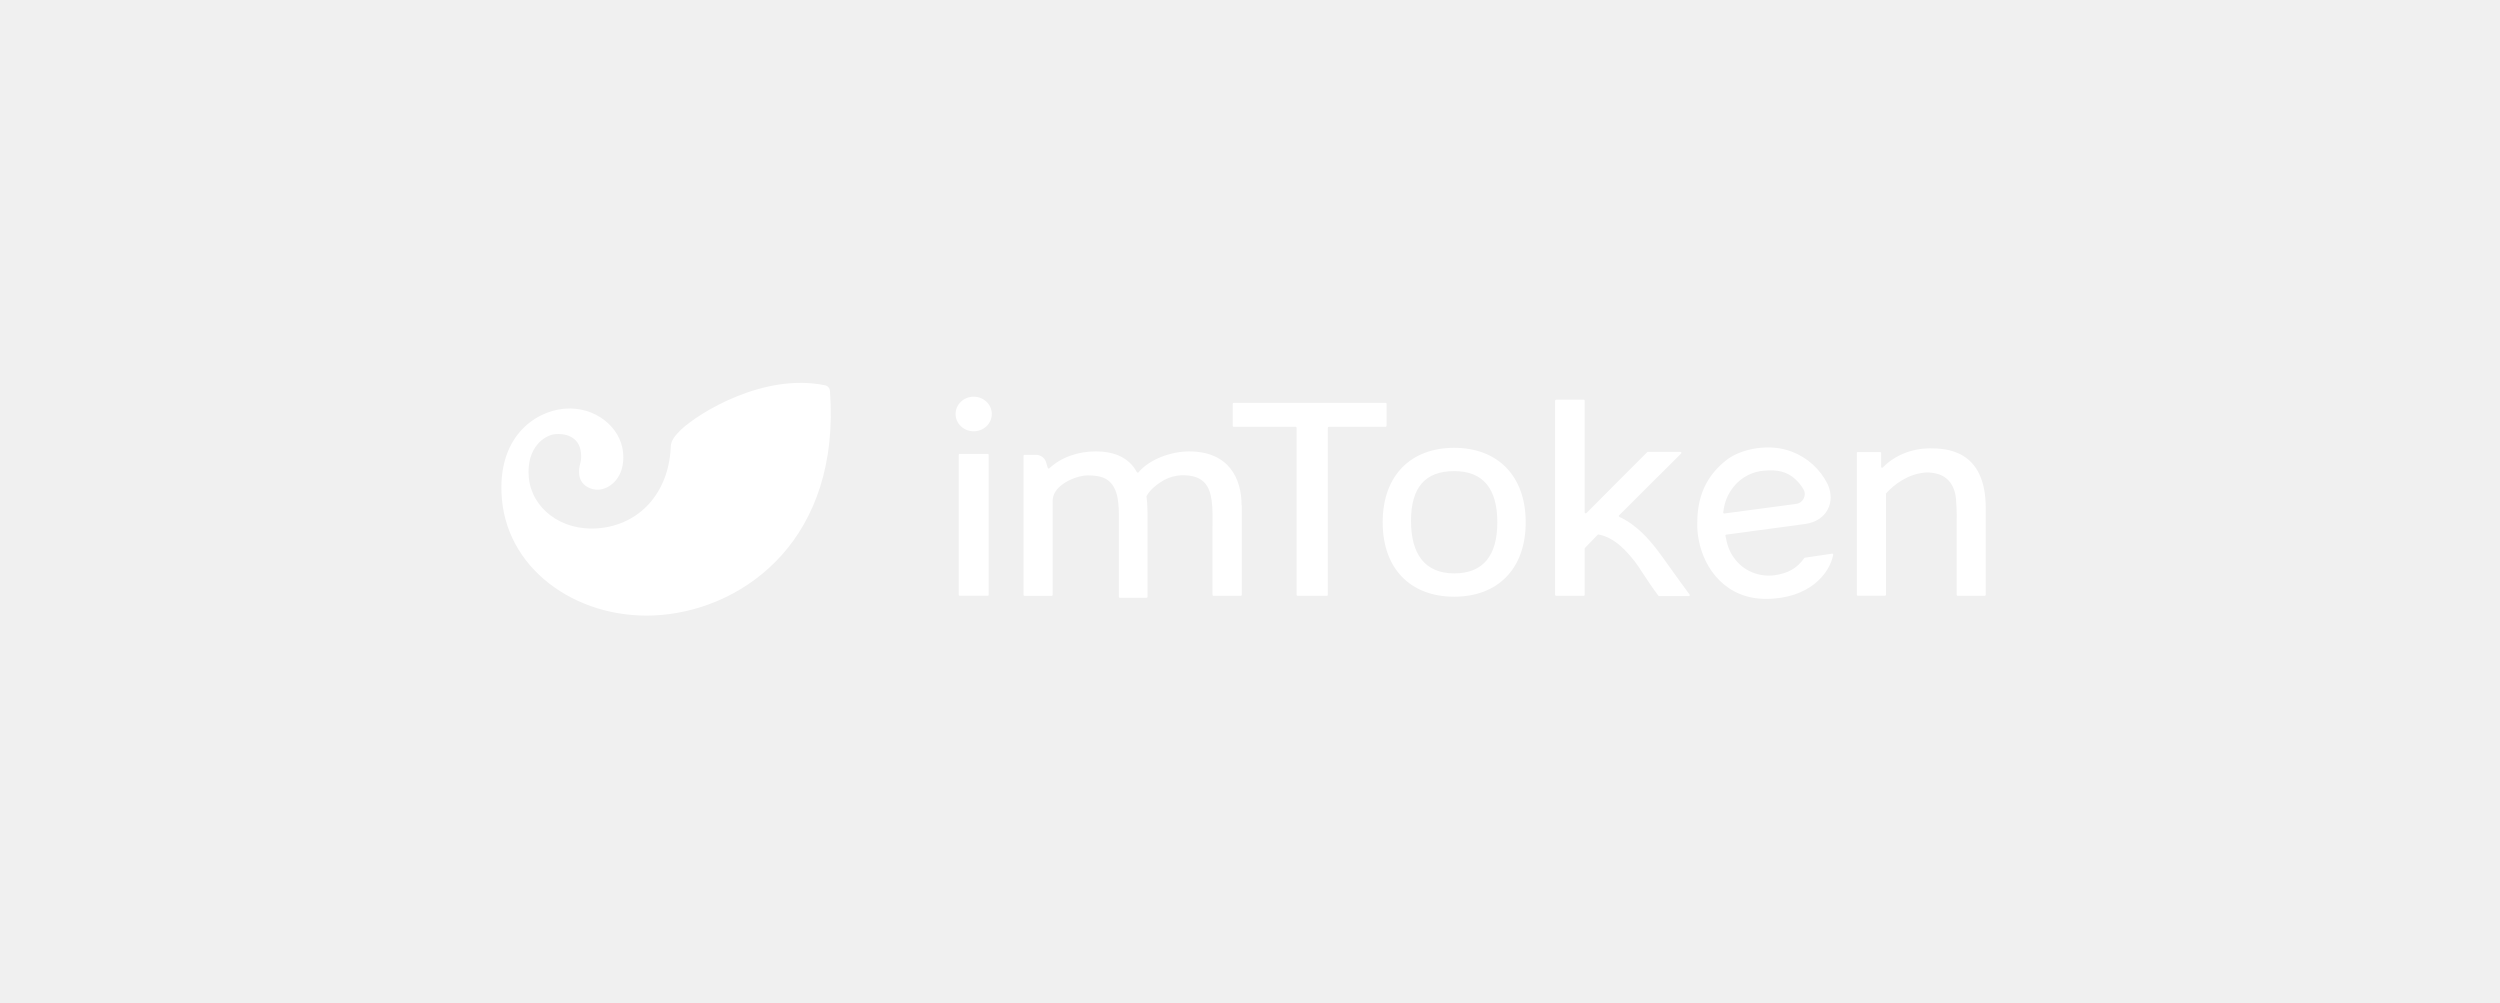
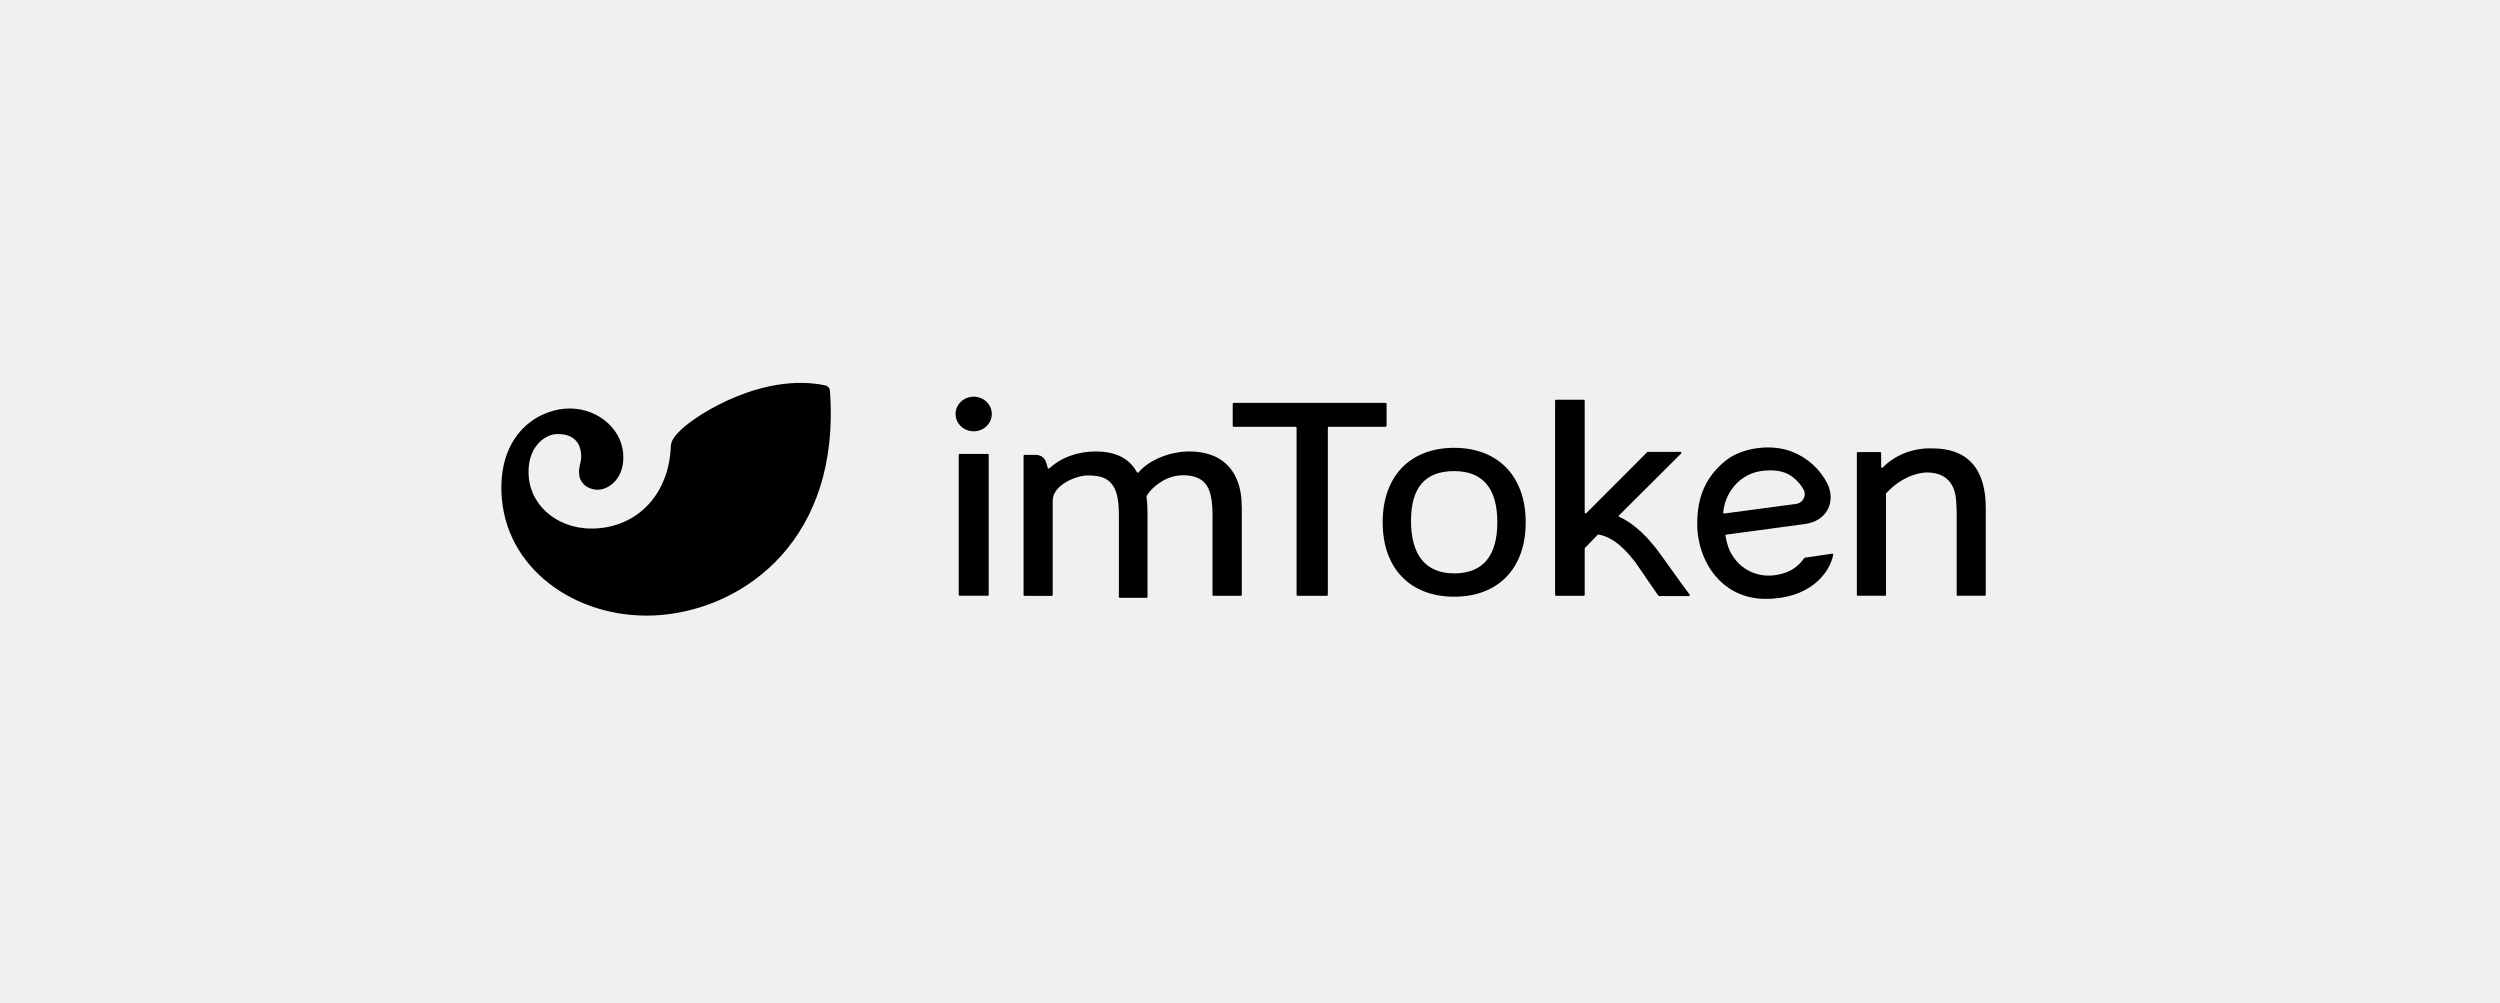
- <svg xmlns="http://www.w3.org/2000/svg" width="167" height="67" viewBox="0 0 167 67" fill="none">
-   <path d="M55.441 26.109C56.167 35.938 49.848 40.584 44.184 41.08C38.918 41.54 33.961 38.304 33.526 33.333C33.168 29.225 35.706 27.477 37.701 27.302C39.752 27.123 41.476 28.537 41.625 30.25C41.77 31.897 40.742 32.646 40.027 32.709C39.462 32.758 38.751 32.415 38.687 31.678C38.632 31.046 38.872 30.959 38.813 30.287C38.709 29.09 37.665 28.95 37.093 29C36.402 29.06 35.147 29.867 35.323 31.878C35.5 33.907 37.445 35.51 39.994 35.287C42.746 35.046 44.661 32.904 44.805 29.9C44.804 29.741 44.837 29.583 44.903 29.438L44.904 29.434C44.934 29.372 44.969 29.311 45.008 29.254C45.067 29.166 45.142 29.069 45.239 28.962C45.24 28.959 45.24 28.959 45.242 28.959C45.313 28.88 45.398 28.793 45.494 28.701C46.696 27.567 51.025 24.892 55.118 25.739C55.205 25.758 55.283 25.804 55.341 25.87C55.399 25.937 55.434 26.021 55.441 26.109Z" fill="url(#paint0_linear)" />
-   <path d="M65.98 30.321H64.108C64.072 30.321 64.043 30.351 64.043 30.386V39.732C64.043 39.768 64.072 39.797 64.108 39.797H65.98C66.016 39.797 66.045 39.768 66.045 39.732V30.386C66.045 30.351 66.016 30.321 65.98 30.321Z" fill="white" />
-   <path d="M92.623 26.974V28.448C92.622 28.465 92.615 28.48 92.603 28.492C92.591 28.504 92.575 28.51 92.558 28.51H88.764C88.747 28.51 88.731 28.516 88.718 28.528C88.706 28.54 88.699 28.556 88.699 28.573V39.738C88.698 39.746 88.697 39.755 88.693 39.762C88.69 39.77 88.685 39.777 88.678 39.783C88.672 39.788 88.665 39.793 88.657 39.796C88.649 39.799 88.641 39.8 88.633 39.8H86.677C86.66 39.8 86.644 39.794 86.632 39.783C86.619 39.771 86.612 39.755 86.612 39.739V28.573C86.611 28.556 86.604 28.54 86.592 28.528C86.579 28.516 86.563 28.51 86.546 28.51H82.41C82.393 28.51 82.377 28.504 82.365 28.492C82.353 28.48 82.346 28.465 82.345 28.448V26.974C82.346 26.958 82.353 26.942 82.365 26.93C82.377 26.919 82.393 26.912 82.41 26.912H92.552C92.57 26.911 92.588 26.917 92.601 26.929C92.608 26.934 92.613 26.941 92.617 26.949C92.621 26.957 92.622 26.966 92.623 26.974ZM82.932 33.754L82.952 33.758V39.738C82.951 39.755 82.944 39.77 82.932 39.782C82.92 39.794 82.904 39.8 82.888 39.8H81.061C81.053 39.8 81.044 39.799 81.036 39.796C81.028 39.793 81.021 39.788 81.015 39.783C81.009 39.777 81.004 39.77 81.001 39.762C80.997 39.755 80.995 39.746 80.995 39.738V35.152C80.995 34.957 80.999 34.762 80.999 34.57C80.999 34.471 80.999 34.375 80.995 34.279C80.995 34.001 80.977 33.723 80.94 33.446C80.802 32.45 80.396 31.727 78.951 31.746C78.533 31.76 78.124 31.87 77.755 32.069C77.327 32.319 76.852 32.665 76.585 33.149C76.627 33.468 76.649 33.789 76.65 34.11V34.12C76.65 34.174 76.654 34.227 76.654 34.276V39.869C76.653 39.886 76.646 39.902 76.634 39.914C76.622 39.925 76.605 39.932 76.588 39.931H74.806C74.789 39.932 74.773 39.925 74.761 39.914C74.748 39.902 74.741 39.886 74.741 39.869V35.146C74.741 34.105 74.796 33.02 74.28 32.349C73.968 31.946 73.525 31.757 72.66 31.757C72.307 31.757 71.846 31.882 71.493 32.051C71.251 32.163 71.025 32.306 70.822 32.474C70.531 32.731 70.319 33.063 70.319 33.44V39.741C70.318 39.757 70.311 39.773 70.299 39.785C70.287 39.796 70.271 39.803 70.255 39.803H68.435C68.419 39.803 68.403 39.796 68.391 39.785C68.379 39.773 68.372 39.757 68.371 39.741V30.445C68.372 30.428 68.379 30.413 68.391 30.401C68.403 30.389 68.419 30.383 68.435 30.383H69.201C69.511 30.383 69.784 30.577 69.871 30.862L69.987 31.238C69.987 31.264 70.003 31.285 70.027 31.295C70.052 31.304 70.079 31.298 70.098 31.282C70.908 30.518 72.067 30.153 73.192 30.153C74.359 30.153 75.114 30.505 75.605 31.053L75.554 30.987C75.704 31.158 75.835 31.342 75.945 31.539C75.95 31.548 75.957 31.556 75.966 31.562C75.975 31.569 75.986 31.572 75.997 31.573C76.007 31.574 76.018 31.573 76.028 31.569C76.039 31.565 76.048 31.558 76.055 31.55C76.793 30.663 78.251 30.154 79.424 30.154C82.098 30.154 82.938 31.973 82.938 33.751L82.931 33.754H82.932ZM112.814 39.816H110.829C110.819 39.816 110.809 39.813 110.8 39.809C110.791 39.805 110.783 39.798 110.777 39.79C110.028 38.797 109.472 37.838 109.226 37.535L109.181 37.48C108.773 36.974 107.933 35.907 106.781 35.707C106.771 35.705 106.76 35.706 106.751 35.709C106.741 35.712 106.732 35.718 106.724 35.725L105.876 36.6C105.87 36.606 105.865 36.612 105.862 36.62C105.859 36.627 105.857 36.635 105.857 36.643V39.737C105.857 39.754 105.849 39.769 105.837 39.781C105.825 39.792 105.809 39.799 105.792 39.798H103.944C103.928 39.798 103.912 39.792 103.9 39.781C103.888 39.769 103.881 39.753 103.88 39.737V26.763C103.881 26.746 103.888 26.73 103.9 26.718C103.912 26.707 103.928 26.7 103.944 26.7H105.792C105.829 26.7 105.857 26.728 105.857 26.763V34.234C105.858 34.259 105.874 34.28 105.898 34.289C105.922 34.298 105.948 34.295 105.967 34.278L110.032 30.204C110.044 30.192 110.06 30.186 110.078 30.186H112.257C112.283 30.186 112.305 30.201 112.315 30.224C112.32 30.235 112.321 30.247 112.319 30.259C112.317 30.271 112.311 30.282 112.303 30.29L108.152 34.428C108.145 34.435 108.14 34.443 108.137 34.453C108.134 34.462 108.133 34.472 108.135 34.482C108.139 34.5 108.152 34.518 108.17 34.526C109.367 35.075 110.197 36.104 110.583 36.582L110.626 36.636C110.956 37.043 112.057 38.642 112.871 39.723C112.877 39.732 112.88 39.743 112.88 39.754C112.88 39.765 112.877 39.775 112.871 39.785C112.865 39.794 112.857 39.802 112.848 39.807C112.838 39.813 112.827 39.816 112.816 39.816H112.814Z" fill="white" />
-   <path d="M65.042 28.811C65.71 28.811 66.252 28.293 66.252 27.655C66.252 27.017 65.71 26.499 65.042 26.499C64.374 26.499 63.832 27.017 63.832 27.655C63.832 28.293 64.374 28.811 65.042 28.811Z" fill="white" />
-   <path d="M97.141 29.914C94.254 29.914 92.363 31.752 92.363 34.887C92.363 38.033 94.262 39.86 97.141 39.86C100.019 39.86 101.917 38.032 101.917 34.888C101.917 31.757 100.012 29.914 97.141 29.914ZM97.141 38.302C95.191 38.302 94.255 37.024 94.255 34.793C94.255 32.575 95.191 31.47 97.141 31.47C99.092 31.47 100.021 32.666 100.021 34.885C100.021 37.104 99.085 38.302 97.141 38.302ZM118.545 38.426C117.501 38.566 116.463 38.133 115.862 37.305C115.541 36.892 115.372 36.413 115.257 35.785C115.256 35.777 115.256 35.769 115.258 35.761C115.26 35.753 115.264 35.745 115.269 35.739C115.279 35.725 115.294 35.717 115.311 35.714L120.584 35.003C122.03 34.799 122.635 33.551 122.089 32.346C121.591 31.341 120.731 30.562 119.682 30.166C118.25 29.611 116.325 29.935 115.298 30.753C113.928 31.844 113.461 33.157 113.388 34.553C113.379 34.709 113.375 34.865 113.375 35.02C113.375 35.343 113.403 35.666 113.46 35.984C113.821 38.076 115.358 39.997 117.932 40.006C120.846 40.015 122.222 38.323 122.458 37.055C122.459 37.046 122.458 37.036 122.455 37.027C122.452 37.018 122.446 37.01 122.439 37.003C122.432 36.996 122.424 36.991 122.414 36.988C122.404 36.984 122.394 36.983 122.384 36.985L120.568 37.254C120.558 37.255 120.55 37.259 120.542 37.264C120.534 37.27 120.527 37.277 120.522 37.285C120.023 37.977 119.442 38.294 118.545 38.426ZM115.82 32.496C116.073 32.187 116.386 31.934 116.741 31.751C117.096 31.569 117.484 31.462 117.883 31.437C118.704 31.371 119.369 31.482 119.952 32.033C120.161 32.23 120.339 32.455 120.479 32.701C120.69 33.065 120.466 33.593 119.988 33.658L115.184 34.302C115.175 34.304 115.165 34.303 115.155 34.3C115.145 34.297 115.137 34.292 115.129 34.286C115.123 34.279 115.117 34.271 115.114 34.263C115.111 34.254 115.11 34.245 115.111 34.235C115.194 33.525 115.416 33.002 115.82 32.496ZM132.648 33.929V39.735C132.647 39.752 132.64 39.768 132.628 39.779C132.616 39.791 132.6 39.798 132.583 39.798H130.772C130.764 39.798 130.756 39.796 130.748 39.793C130.74 39.79 130.733 39.786 130.726 39.78C130.72 39.774 130.715 39.767 130.712 39.76C130.709 39.752 130.707 39.744 130.706 39.735V34.909C130.706 34.909 130.729 34.094 130.661 33.334C130.611 32.8 130.426 32.283 130 31.946C129.394 31.465 128.538 31.572 128.538 31.572C127.474 31.682 126.558 32.32 125.985 32.963L125.952 33L125.985 32.987V39.733C125.985 39.75 125.978 39.766 125.966 39.778C125.953 39.79 125.937 39.796 125.92 39.796H124.104C124.095 39.796 124.087 39.795 124.079 39.792C124.071 39.789 124.064 39.784 124.058 39.778C124.052 39.773 124.047 39.766 124.043 39.758C124.04 39.75 124.038 39.742 124.038 39.733V30.259C124.038 30.242 124.045 30.226 124.057 30.215C124.07 30.203 124.086 30.196 124.103 30.197H125.594C125.63 30.197 125.66 30.224 125.66 30.259V31.188C125.66 31.212 125.676 31.233 125.701 31.243C125.725 31.252 125.751 31.247 125.77 31.23C126.539 30.431 127.702 29.95 128.92 29.95C129.929 29.952 132.647 29.992 132.647 33.929H132.648Z" fill="white" />
+ <svg xmlns="http://www.w3.org/2000/svg" width="167" height="67" fill="none">
+   <path d="M55.441 26.109c.726 9.829-5.593 14.475-11.257 14.971-5.266.46-10.223-2.775-10.658-7.747-.359-4.107 2.18-5.856 4.174-6.03 2.051-.18 3.775 1.235 3.925 2.948.144 1.647-.883 2.396-1.598 2.459-.565.05-1.276-.294-1.34-1.03-.055-.633.185-.719.127-1.392-.105-1.197-1.149-1.337-1.72-1.287-.692.061-1.947.868-1.771 2.879.177 2.028 2.122 3.631 4.672 3.408 2.751-.24 4.667-2.383 4.811-5.387a1.09 1.09 0 0 1 .098-.461l.001-.004c.03-.063.064-.123.104-.181.059-.088.134-.185.231-.292a4.72 4.72 0 0 1 .255-.261c1.202-1.134 5.53-3.808 9.624-2.962a.41.41 0 0 1 .323.37z" fill="url(#A)" />
+   <path d="M65.98 30.321h-1.872c-.036 0-.065.029-.065.065v9.346c0 .036.029.065.065.065h1.872c.036 0 .065-.029.065-.065v-9.346c0-.036-.029-.065-.065-.065zm26.643-3.346v1.473c-.001.017-.008.033-.02.044s-.028.018-.045.018h-3.794c-.017 0-.033.006-.045.018s-.019.028-.02.045v11.165c0 .008-.002.017-.006.025s-.008.015-.014.02-.013.01-.021.013-.016.004-.025.004h-1.956c-.017 0-.033-.006-.045-.017s-.019-.027-.02-.044V28.573c-.001-.017-.008-.033-.02-.045s-.029-.018-.045-.018H82.41c-.017 0-.033-.007-.045-.018s-.019-.027-.02-.044v-1.473c.001-.017.008-.033.02-.044s.028-.018.045-.018h10.142c.018-.001.037.005.05.017.007.006.012.013.015.021s.006.017.006.025zm-9.691 6.78l.02.004v5.98c-.001.017-.007.033-.019.044s-.028.018-.045.018h-1.827c-.008 0-.017-.001-.025-.004s-.015-.008-.021-.013-.011-.013-.014-.02-.005-.016-.006-.025v-4.586l.004-.582-.004-.291a6.34 6.34 0 0 0-.055-.833c-.138-.996-.544-1.719-1.989-1.7a2.7 2.7 0 0 0-1.195.323c-.428.249-.904.596-1.171 1.08a7.45 7.45 0 0 1 .065.962v.01l.004.156v5.593c-.001.017-.008.033-.02.045s-.028.018-.045.018h-1.782c-.017 0-.033-.006-.045-.018s-.019-.028-.02-.045v-4.723c0-1.041.055-2.126-.46-2.797-.312-.403-.755-.592-1.62-.592-.353 0-.814.125-1.167.294-.242.113-.468.255-.671.424-.291.257-.503.588-.503.965v6.301c-.001.017-.007.032-.019.044s-.028.018-.045.018h-1.819c-.017 0-.033-.007-.045-.018s-.019-.027-.019-.044v-9.295c.001-.017.007-.032.019-.044s.028-.018.045-.018h.766c.31 0 .582.195.67.479l.116.376c0 .026.017.048.04.057s.052.004.071-.013c.81-.764 1.97-1.128 3.094-1.128 1.167 0 1.922.351 2.413.9l-.051-.066a3.15 3.15 0 0 1 .391.551c.005.01.013.018.022.024s.019.01.03.011.022 0 .032-.005.019-.011.026-.019c.739-.886 2.196-1.395 3.37-1.395 2.673 0 3.514 1.818 3.514 3.596l-.007.004h.001zm29.882 6.062h-1.985c-.01 0-.02-.002-.029-.007s-.017-.011-.023-.019l-1.551-2.255-.045-.055c-.408-.506-1.248-1.572-2.4-1.773-.01-.002-.021-.001-.03.002s-.019.009-.027.016l-.848.875c-.006.006-.011.012-.014.02s-.005.015-.005.023v3.094c0 .017-.008.032-.02.044s-.028.018-.045.017h-1.848c-.016 0-.032-.006-.044-.018s-.019-.027-.02-.044V26.763c.001-.017.008-.033.02-.044s.028-.018.044-.018h1.848c.037 0 .065.027.065.062v7.471c.001.025.017.046.041.055s.05.005.069-.011l4.065-4.074c.012-.012.028-.018.046-.018h2.179c.026.001.048.016.058.038a.06.06 0 0 1 .004.035c-.002.012-.008.023-.016.031l-4.151 4.138c-.007.007-.012.016-.015.025s-.004.02-.002.029c.004.018.017.036.035.044 1.197.55 2.027 1.578 2.413 2.056l.043.054c.33.407 1.431 2.006 2.245 3.087.006.009.009.02.009.031s-.003.021-.009.031-.014.017-.023.023-.021.008-.032.009h-.002zM65.042 28.811c.668 0 1.21-.518 1.21-1.156s-.542-1.156-1.21-1.156-1.21.518-1.21 1.156.542 1.156 1.21 1.156zm32.099 1.103c-2.887 0-4.778 1.838-4.778 4.973 0 3.147 1.899 4.973 4.778 4.973s4.776-1.828 4.776-4.972c0-3.13-1.905-4.973-4.776-4.973zm0 8.388c-1.951 0-2.886-1.278-2.886-3.509 0-2.218.936-3.323 2.886-3.323s2.88 1.196 2.88 3.415-.936 3.417-2.88 3.417zm21.404.124c-1.044.14-2.082-.294-2.683-1.121-.321-.413-.49-.892-.605-1.52-.001-.008-.001-.016.001-.024s.006-.015.011-.022c.01-.013.025-.022.042-.025l5.273-.711c1.446-.204 2.051-1.452 1.505-2.657a4.44 4.44 0 0 0-2.407-2.181c-1.432-.554-3.357-.23-4.384.587-1.37 1.092-1.837 2.405-1.91 3.8l-.013.468a5.46 5.46 0 0 0 .085.963c.361 2.092 1.898 4.013 4.472 4.022 2.914.009 4.29-1.683 4.526-2.95.001-.01 0-.019-.003-.028s-.009-.017-.016-.024-.015-.012-.025-.015-.02-.004-.03-.003l-1.816.269c-.01.002-.018.005-.026.011s-.015.012-.02.02c-.499.693-1.08 1.009-1.977 1.141zm-2.725-5.93a2.9 2.9 0 0 1 2.063-1.058c.821-.066 1.486.045 2.069.596a2.86 2.86 0 0 1 .527.668c.211.363-.013.892-.491.957l-4.804.644c-.009.002-.019.001-.029-.002s-.018-.008-.026-.014-.012-.014-.015-.023-.004-.018-.003-.027a3.21 3.21 0 0 1 .709-1.739zm16.828 1.433v5.806c-.001.017-.008.033-.02.044s-.028.018-.045.018h-1.811c-.008 0-.016-.001-.024-.004s-.015-.008-.022-.013-.011-.013-.014-.02-.005-.016-.006-.025v-4.827s.023-.815-.045-1.574c-.05-.534-.235-1.051-.661-1.388-.606-.481-1.462-.374-1.462-.374-1.064.11-1.98.748-2.553 1.391l-.033.038.033-.014v6.747c0 .017-.007.033-.019.044a.07.07 0 0 1-.046.018h-1.816c-.009 0-.017-.001-.025-.004s-.015-.008-.021-.013-.011-.013-.015-.02-.005-.016-.005-.024v-9.474c0-.017.007-.033.019-.045s.029-.018.046-.018h1.491c.036 0 .066.027.066.062v.928c0 .025.016.046.041.055s.05.005.069-.013c.769-.799 1.932-1.28 3.15-1.28 1.009.002 3.727.042 3.727 3.979h.001z" fill="#000" />
  <defs>
-     <linearGradient id="paint0_linear" x1="54.883" y1="26.011" x2="40.639" y2="46.172" gradientUnits="userSpaceOnUse">
-       <stop stop-color="white" />
-       <stop offset="1" stop-color="white" />
-       <stop offset="1" stop-color="white" />
+     <linearGradient id="A" x1="54.883" y1="26.011" x2="40.639" y2="46.172" gradientUnits="userSpaceOnUse">
+       <stop stop-color="#000" />
    </linearGradient>
  </defs>
</svg>
